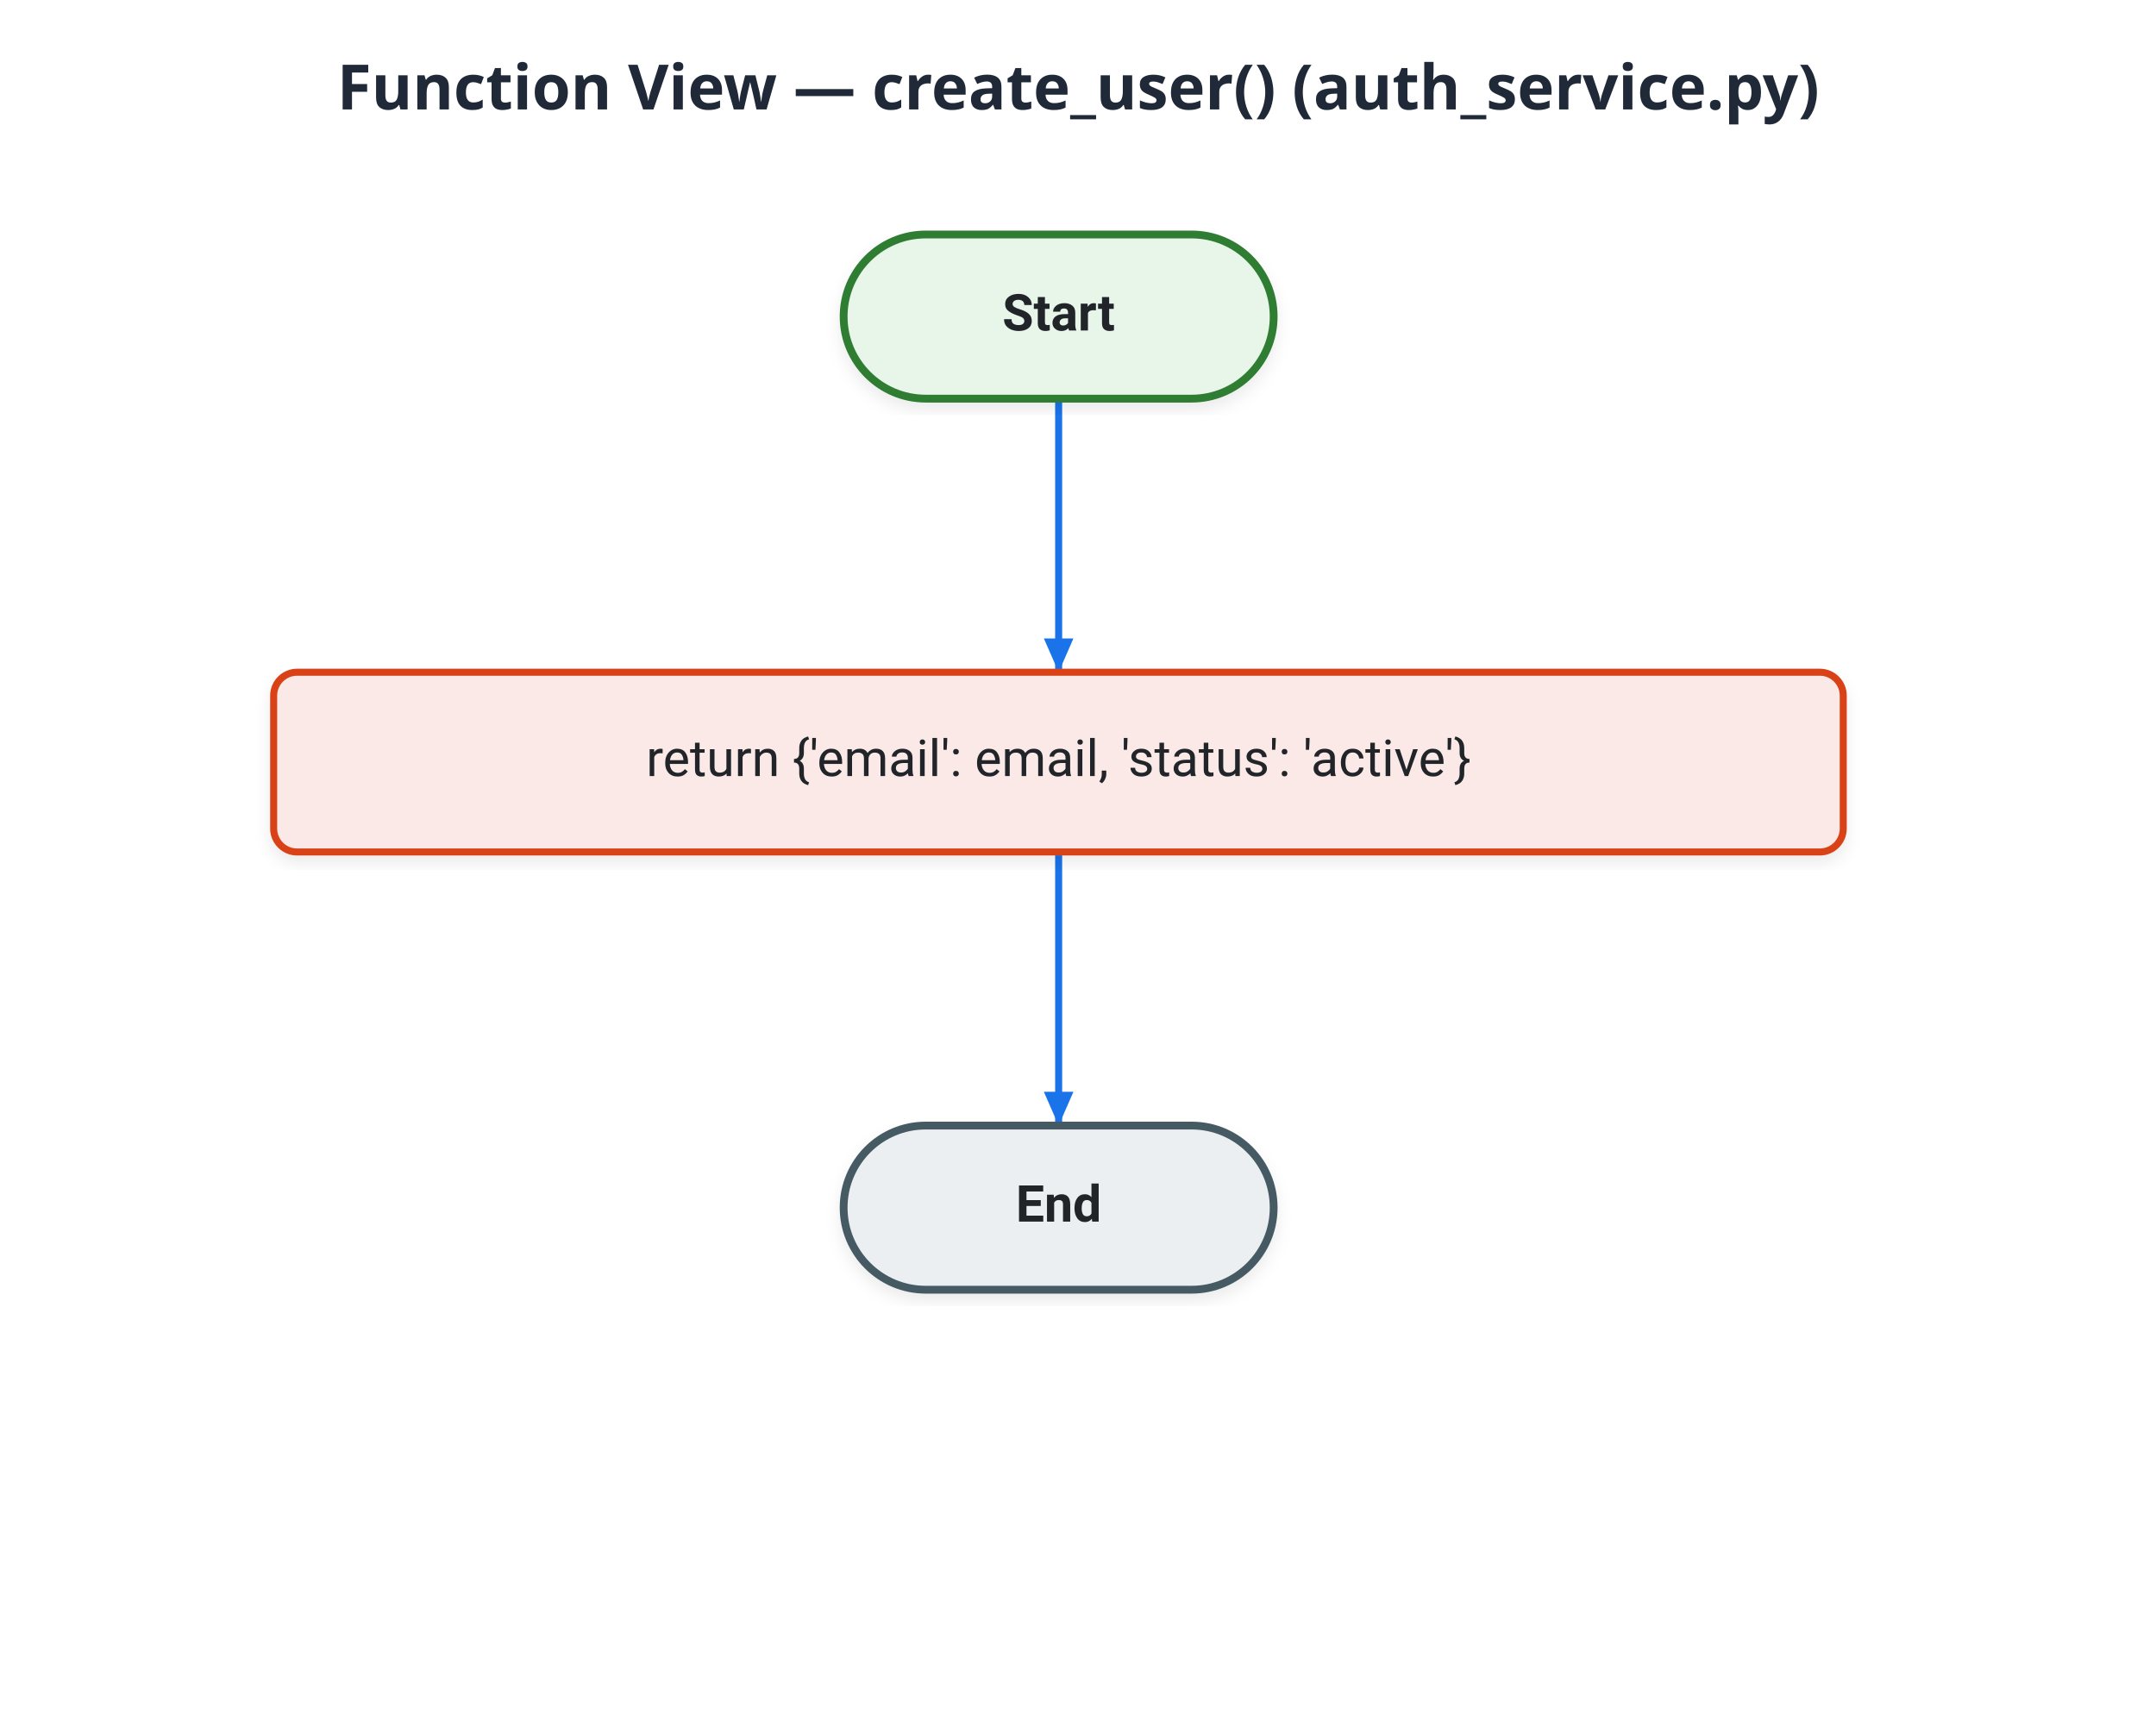
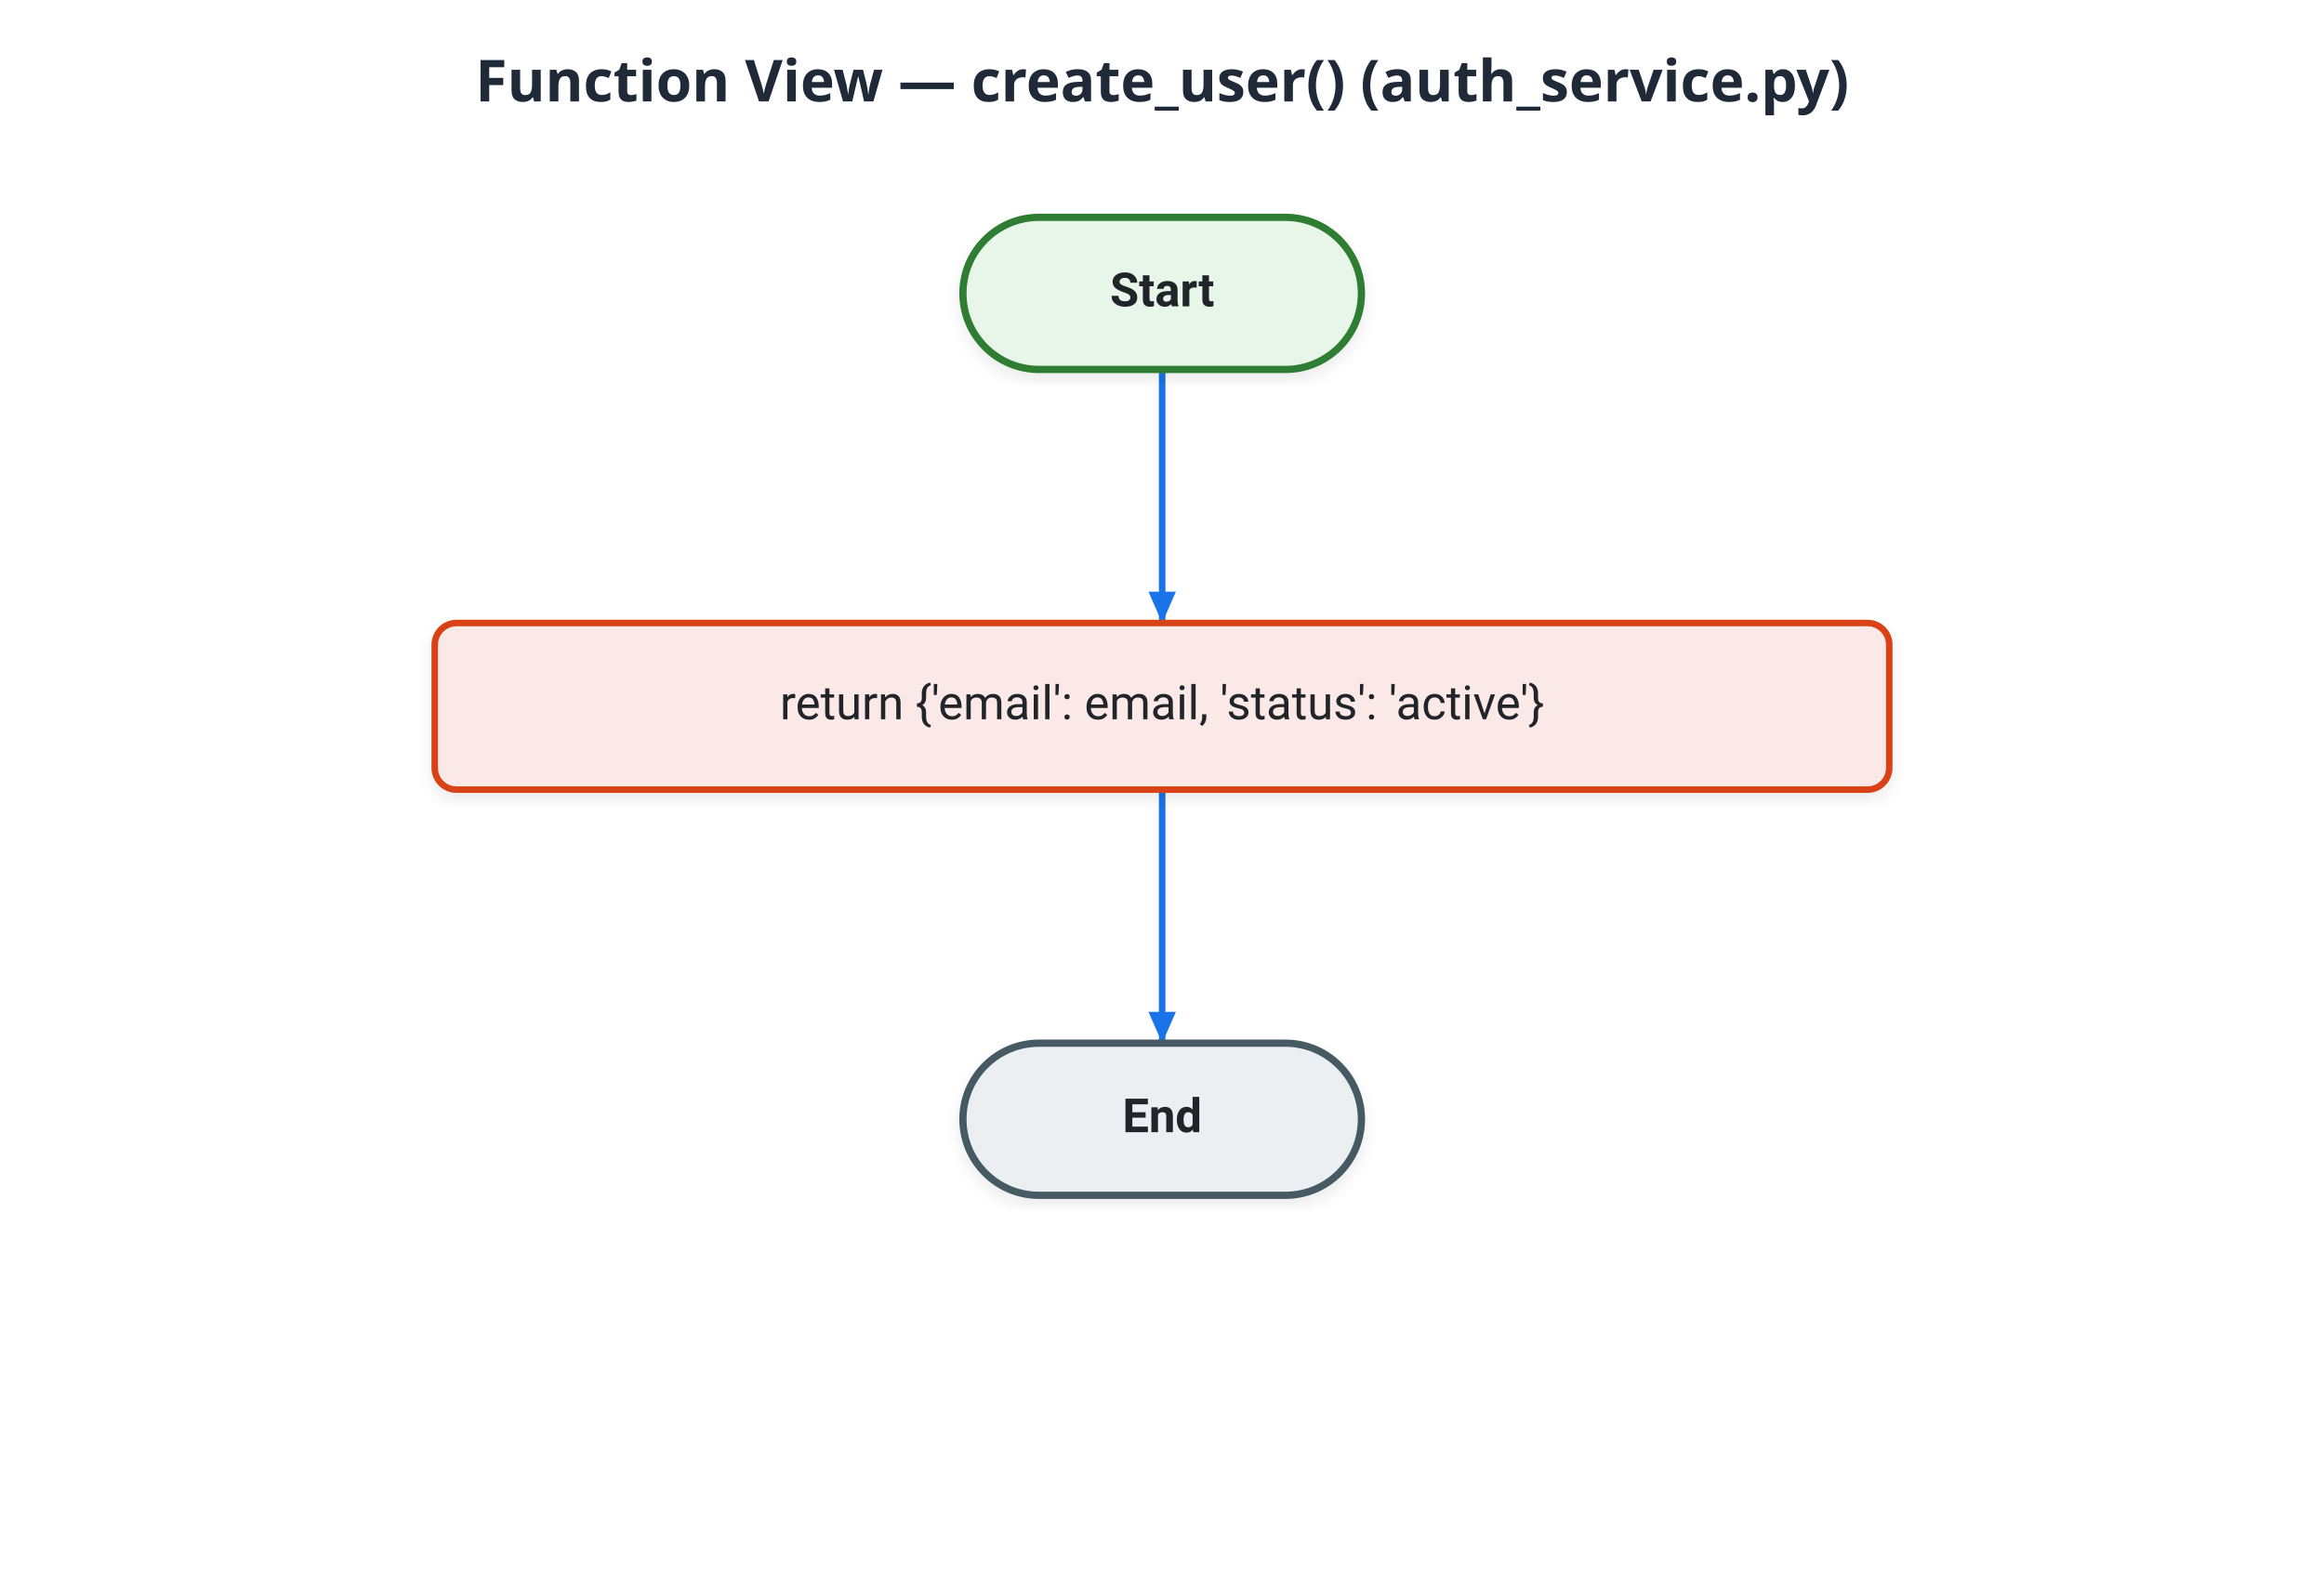
- <svg xmlns="http://www.w3.org/2000/svg" viewBox="0 0 551.5 440.0" width="551.5" height="440.0" class="flowbridge-diagram">
+ <svg xmlns="http://www.w3.org/2000/svg" viewBox="0 0 641.5 440.0" width="641.5" height="440.0" class="flowbridge-diagram">
  <defs>
    <marker id="arrow" viewBox="0 0 10 10" refX="8" refY="5" markerWidth="6" markerHeight="6" orient="auto-start-reverse">
      <path d="M 0 1.5 L 8 5 L 0 8.5 z" fill="#1a73e8" />
    </marker>
    <marker id="arrow-true" viewBox="0 0 10 10" refX="8" refY="5" markerWidth="6" markerHeight="6" orient="auto-start-reverse">
      <path d="M 0 1.5 L 8 5 L 0 8.5 z" fill="#2e7d32" />
    </marker>
    <marker id="arrow-false" viewBox="0 0 10 10" refX="8" refY="5" markerWidth="6" markerHeight="6" orient="auto-start-reverse">
      <path d="M 0 1.5 L 8 5 L 0 8.5 z" fill="#c62828" />
    </marker>
    <marker id="arrow-exception" viewBox="0 0 10 10" refX="8" refY="5" markerWidth="6" markerHeight="6" orient="auto-start-reverse">
      <path d="M 0 1.5 L 8 5 L 0 8.5 z" fill="#d32f2f" />
    </marker>
    <marker id="arrow-import" viewBox="0 0 10 10" refX="8" refY="5" markerWidth="6" markerHeight="6" orient="auto-start-reverse">
      <path d="M 0 1.5 L 8 5 L 0 8.5 z" fill="#1565c0" />
    </marker>
    <filter id="nodeShadow" x="-5%" y="-5%" width="110%" height="115%">
      <feDropShadow dx="0" dy="2" stdDeviation="2" flood-opacity="0.08" />
    </filter>
  </defs>
  <style>
    .node-text { font-family: -apple-system, BlinkMacSystemFont, "Segoe UI", Roboto, monospace; font-size: 13px; text-anchor: middle; dominant-baseline: middle; fill: #212529; }
    .node-subtext { font-family: sans-serif; font-size: 11px; fill: #6c757d; text-anchor: middle; }
    .edge-line { fill: none; stroke: #1a73e8; stroke-width: 1.8; stroke-linecap: round; stroke-linejoin: round; }
    .edge-true { stroke: #2e7d32; }
    .edge-false { stroke: #c62828; }
    .edge-back { stroke: #e65100; stroke-dasharray: 4,3; stroke-width: 1.6; }
    .edge-exception { stroke: #d32f2f; stroke-dasharray: 4,3; stroke-width: 1.8; }
    .edge-import { stroke: #1565c0; stroke-width: 2.0; }
    .edge-label { font-family: sans-serif; font-size: 11px; font-weight: 600; fill: #495057; text-anchor: middle; }
    .clickable { cursor: pointer; transition: transform 0.15s, filter 0.15s; }
    .clickable:hover { filter: brightness(0.95); }
  </style>
-   <text x="275.8" y="28" font-family="sans-serif" font-size="16" font-weight="bold" text-anchor="middle" fill="#1f2937">Function View — create_user() (auth_service.py)</text>
-   <path d="M 270.8 102.0 L 270.8 172.0" class="edge-line" marker-end="url(#arrow)" />
-   <path d="M 270.8 218.0 L 270.8 288.0" class="edge-line" marker-end="url(#arrow)" />
-   <g id="fb1_WyI0OTQ4ZDM2Yy0zMWE4LTQzZDQtYTkzMi05NzgzMWVmMWExNzMiLDEsIm5vZGUiLCJmYjFfV3lJME9UUTRaRE0yWXkwek1XRTRMVFF6WkRRdFlUa3pNaTA1Tnpnek1XVm1NV0V4TnpNaUxERXNJbWR5WVhCb0lpd2lablZ1WTNScGIyNGlMQ0prT1RJNE5XUmtOaTAxTkRreExUUXpPR0V0T0Rnd1pDMHhPV1ZqTjJJMk56RmtaR1VpTERjc01Dd2lZM0psWVhSbFgzVnpaWElpWFEiLDBd" data-node-id="fb1_WyI0OTQ4ZDM2Yy0zMWE4LTQzZDQtYTkzMi05NzgzMWVmMWExNzMiLDEsIm5vZGUiLCJmYjFfV3lJME9UUTRaRE0yWXkwek1XRTRMVFF6WkRRdFlUa3pNaTA1Tnpnek1XVm1NV0V4TnpNaUxERXNJbWR5WVhCb0lpd2lablZ1WTNScGIyNGlMQ0prT1RJNE5XUmtOaTAxTkRreExUUXpPR0V0T0Rnd1pDMHhPV1ZqTjJJMk56RmtaR1VpTERjc01Dd2lZM0psWVhSbFgzVnpaWElpWFEiLDBd">
-     <rect x="215.8" y="60.0" width="110.0" height="42.0" rx="21.0" fill="#e8f5e9" stroke="#2e7d32" stroke-width="2" filter="url(#nodeShadow)" />
-     <text x="270.8" y="81.0" class="node-text" fill="#1b5e20" font-weight="600">Start</text>
+   <text x="320.8" y="28" font-family="sans-serif" font-size="16" font-weight="bold" text-anchor="middle" fill="#1f2937">Function View — create_user() (auth_service.py)</text>
+   <path d="M 320.8 102.0 L 320.8 172.0" class="edge-line" marker-end="url(#arrow)" />
+   <path d="M 320.8 218.0 L 320.8 288.0" class="edge-line" marker-end="url(#arrow)" />
+   <g id="fb1_WyI3NjRmNTFjYi1lN2U4LTQyYzItYTFjYS0zZTUyYTlhNjc3YTciLDEsIm5vZGUiLCJmYjFfV3lJM05qUm1OVEZqWWkxbE4yVTRMVFF5WXpJdFlURmpZUzB6WlRVeVlUbGhOamMzWVRjaUxERXNJbWR5WVhCb0lpd2lablZ1WTNScGIyNGlMQ0poWm1aa1l6VmxPUzA1TkRneExUUmhOall0WWpjMFlpMHdZVE0wTTJabU1EWm1ORGNpTERjc01Dd2lZM0psWVhSbFgzVnpaWElpWFEiLDBd" data-node-id="fb1_WyI3NjRmNTFjYi1lN2U4LTQyYzItYTFjYS0zZTUyYTlhNjc3YTciLDEsIm5vZGUiLCJmYjFfV3lJM05qUm1OVEZqWWkxbE4yVTRMVFF5WXpJdFlURmpZUzB6WlRVeVlUbGhOamMzWVRjaUxERXNJbWR5WVhCb0lpd2lablZ1WTNScGIyNGlMQ0poWm1aa1l6VmxPUzA1TkRneExUUmhOall0WWpjMFlpMHdZVE0wTTJabU1EWm1ORGNpTERjc01Dd2lZM0psWVhSbFgzVnpaWElpWFEiLDBd">
+     <rect x="265.8" y="60.0" width="110.0" height="42.0" rx="21.0" fill="#e8f5e9" stroke="#2e7d32" stroke-width="2" filter="url(#nodeShadow)" />
+     <text x="320.8" y="81.0" class="node-text" fill="#1b5e20" font-weight="600">Start</text>
  </g>
-   <g id="fb1_WyI0OTQ4ZDM2Yy0zMWE4LTQzZDQtYTkzMi05NzgzMWVmMWExNzMiLDEsIm5vZGUiLCJmYjFfV3lJME9UUTRaRE0yWXkwek1XRTRMVFF6WkRRdFlUa3pNaTA1Tnpnek1XVm1NV0V4TnpNaUxERXNJbWR5WVhCb0lpd2lablZ1WTNScGIyNGlMQ0prT1RJNE5XUmtOaTAxTkRreExUUXpPR0V0T0Rnd1pDMHhPV1ZqTjJJMk56RmtaR1VpTERjc01Dd2lZM0psWVhSbFgzVnpaWElpWFEiLDFd" data-node-id="fb1_WyI0OTQ4ZDM2Yy0zMWE4LTQzZDQtYTkzMi05NzgzMWVmMWExNzMiLDEsIm5vZGUiLCJmYjFfV3lJME9UUTRaRE0yWXkwek1XRTRMVFF6WkRRdFlUa3pNaTA1Tnpnek1XVm1NV0V4TnpNaUxERXNJbWR5WVhCb0lpd2lablZ1WTNScGIyNGlMQ0prT1RJNE5XUmtOaTAxTkRreExUUXpPR0V0T0Rnd1pDMHhPV1ZqTjJJMk56RmtaR1VpTERjc01Dd2lZM0psWVhSbFgzVnpaWElpWFEiLDFd">
-     <rect x="215.8" y="288.0" width="110.0" height="42.0" rx="21.0" fill="#eceff1" stroke="#455a64" stroke-width="2" filter="url(#nodeShadow)" />
-     <text x="270.8" y="309.0" class="node-text" fill="#263238" font-weight="600">End</text>
+   <g id="fb1_WyI3NjRmNTFjYi1lN2U4LTQyYzItYTFjYS0zZTUyYTlhNjc3YTciLDEsIm5vZGUiLCJmYjFfV3lJM05qUm1OVEZqWWkxbE4yVTRMVFF5WXpJdFlURmpZUzB6WlRVeVlUbGhOamMzWVRjaUxERXNJbWR5WVhCb0lpd2lablZ1WTNScGIyNGlMQ0poWm1aa1l6VmxPUzA1TkRneExUUmhOall0WWpjMFlpMHdZVE0wTTJabU1EWm1ORGNpTERjc01Dd2lZM0psWVhSbFgzVnpaWElpWFEiLDFd" data-node-id="fb1_WyI3NjRmNTFjYi1lN2U4LTQyYzItYTFjYS0zZTUyYTlhNjc3YTciLDEsIm5vZGUiLCJmYjFfV3lJM05qUm1OVEZqWWkxbE4yVTRMVFF5WXpJdFlURmpZUzB6WlRVeVlUbGhOamMzWVRjaUxERXNJbWR5WVhCb0lpd2lablZ1WTNScGIyNGlMQ0poWm1aa1l6VmxPUzA1TkRneExUUmhOall0WWpjMFlpMHdZVE0wTTJabU1EWm1ORGNpTERjc01Dd2lZM0psWVhSbFgzVnpaWElpWFEiLDFd">
+     <rect x="265.8" y="288.0" width="110.0" height="42.0" rx="21.0" fill="#eceff1" stroke="#455a64" stroke-width="2" filter="url(#nodeShadow)" />
+     <text x="320.8" y="309.0" class="node-text" fill="#263238" font-weight="600">End</text>
  </g>
-   <g id="fb1_WyI0OTQ4ZDM2Yy0zMWE4LTQzZDQtYTkzMi05NzgzMWVmMWExNzMiLDEsIm5vZGUiLCJmYjFfV3lJME9UUTRaRE0yWXkwek1XRTRMVFF6WkRRdFlUa3pNaTA1Tnpnek1XVm1NV0V4TnpNaUxERXNJbWR5WVhCb0lpd2lablZ1WTNScGIyNGlMQ0prT1RJNE5XUmtOaTAxTkRreExUUXpPR0V0T0Rnd1pDMHhPV1ZqTjJJMk56RmtaR1VpTERjc01Dd2lZM0psWVhSbFgzVnpaWElpWFEiLDJd" data-node-id="fb1_WyI0OTQ4ZDM2Yy0zMWE4LTQzZDQtYTkzMi05NzgzMWVmMWExNzMiLDEsIm5vZGUiLCJmYjFfV3lJME9UUTRaRE0yWXkwek1XRTRMVFF6WkRRdFlUa3pNaTA1Tnpnek1XVm1NV0V4TnpNaUxERXNJbWR5WVhCb0lpd2lablZ1WTNScGIyNGlMQ0prT1RJNE5XUmtOaTAxTkRreExUUXpPR0V0T0Rnd1pDMHhPV1ZqTjJJMk56RmtaR1VpTERjc01Dd2lZM0psWVhSbFgzVnpaWElpWFEiLDJd" data-file-id="d9285dd6-5491-438a-880d-19ec7b671dde" data-start-line="8" data-end-line="8">
-     <rect x="70.0" y="172.0" width="401.5" height="46.0" rx="6" fill="#fbe9e7" stroke="#d84315" stroke-width="1.8" filter="url(#nodeShadow)" />
-     <text x="270.8" y="195.0" class="node-text" fill="#bf360c">return {'email': email, 'status': 'active'}</text>
+   <g id="fb1_WyI3NjRmNTFjYi1lN2U4LTQyYzItYTFjYS0zZTUyYTlhNjc3YTciLDEsIm5vZGUiLCJmYjFfV3lJM05qUm1OVEZqWWkxbE4yVTRMVFF5WXpJdFlURmpZUzB6WlRVeVlUbGhOamMzWVRjaUxERXNJbWR5WVhCb0lpd2lablZ1WTNScGIyNGlMQ0poWm1aa1l6VmxPUzA1TkRneExUUmhOall0WWpjMFlpMHdZVE0wTTJabU1EWm1ORGNpTERjc01Dd2lZM0psWVhSbFgzVnpaWElpWFEiLDJd" data-node-id="fb1_WyI3NjRmNTFjYi1lN2U4LTQyYzItYTFjYS0zZTUyYTlhNjc3YTciLDEsIm5vZGUiLCJmYjFfV3lJM05qUm1OVEZqWWkxbE4yVTRMVFF5WXpJdFlURmpZUzB6WlRVeVlUbGhOamMzWVRjaUxERXNJbWR5WVhCb0lpd2lablZ1WTNScGIyNGlMQ0poWm1aa1l6VmxPUzA1TkRneExUUmhOall0WWpjMFlpMHdZVE0wTTJabU1EWm1ORGNpTERjc01Dd2lZM0psWVhSbFgzVnpaWElpWFEiLDJd" data-file-id="affdc5e9-9481-4a66-b74b-0a343ff06f47" data-start-line="8" data-end-line="8">
+     <rect x="120.0" y="172.0" width="401.5" height="46.0" rx="6" fill="#fbe9e7" stroke="#d84315" stroke-width="1.8" filter="url(#nodeShadow)" />
+     <text x="320.8" y="195.0" class="node-text" fill="#bf360c">return {'email': email, 'status': 'active'}</text>
  </g>
</svg>
